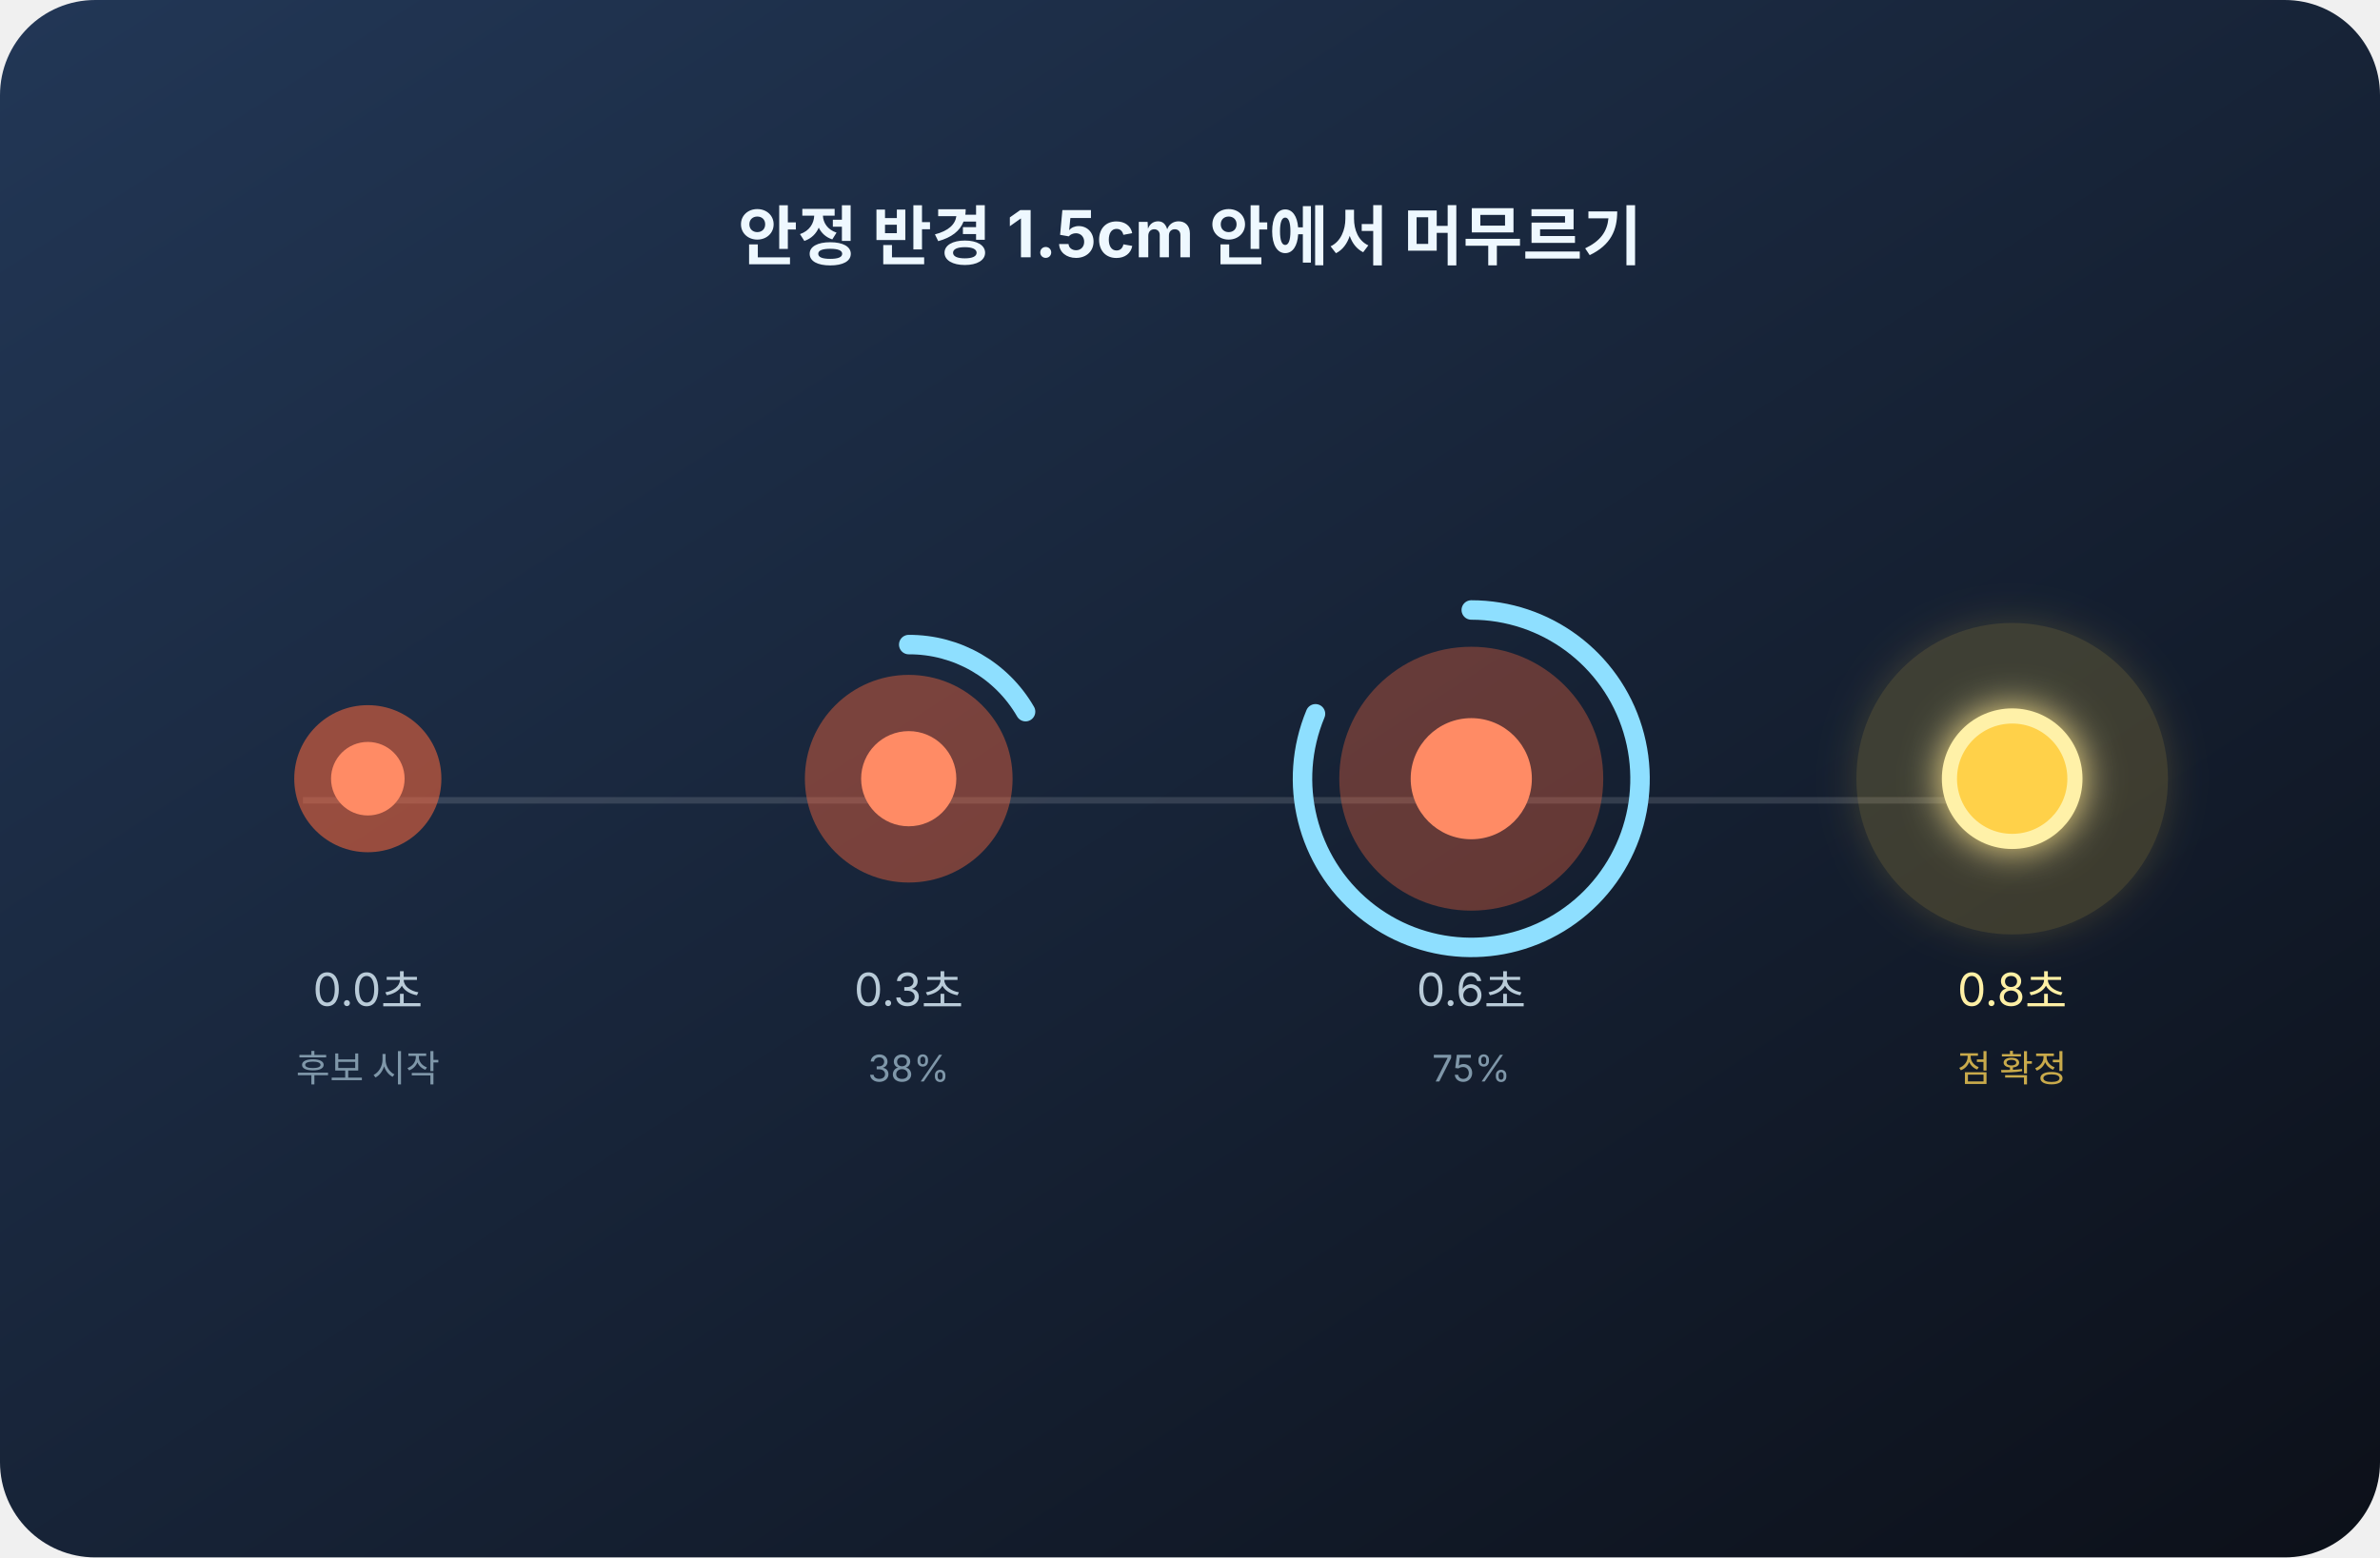
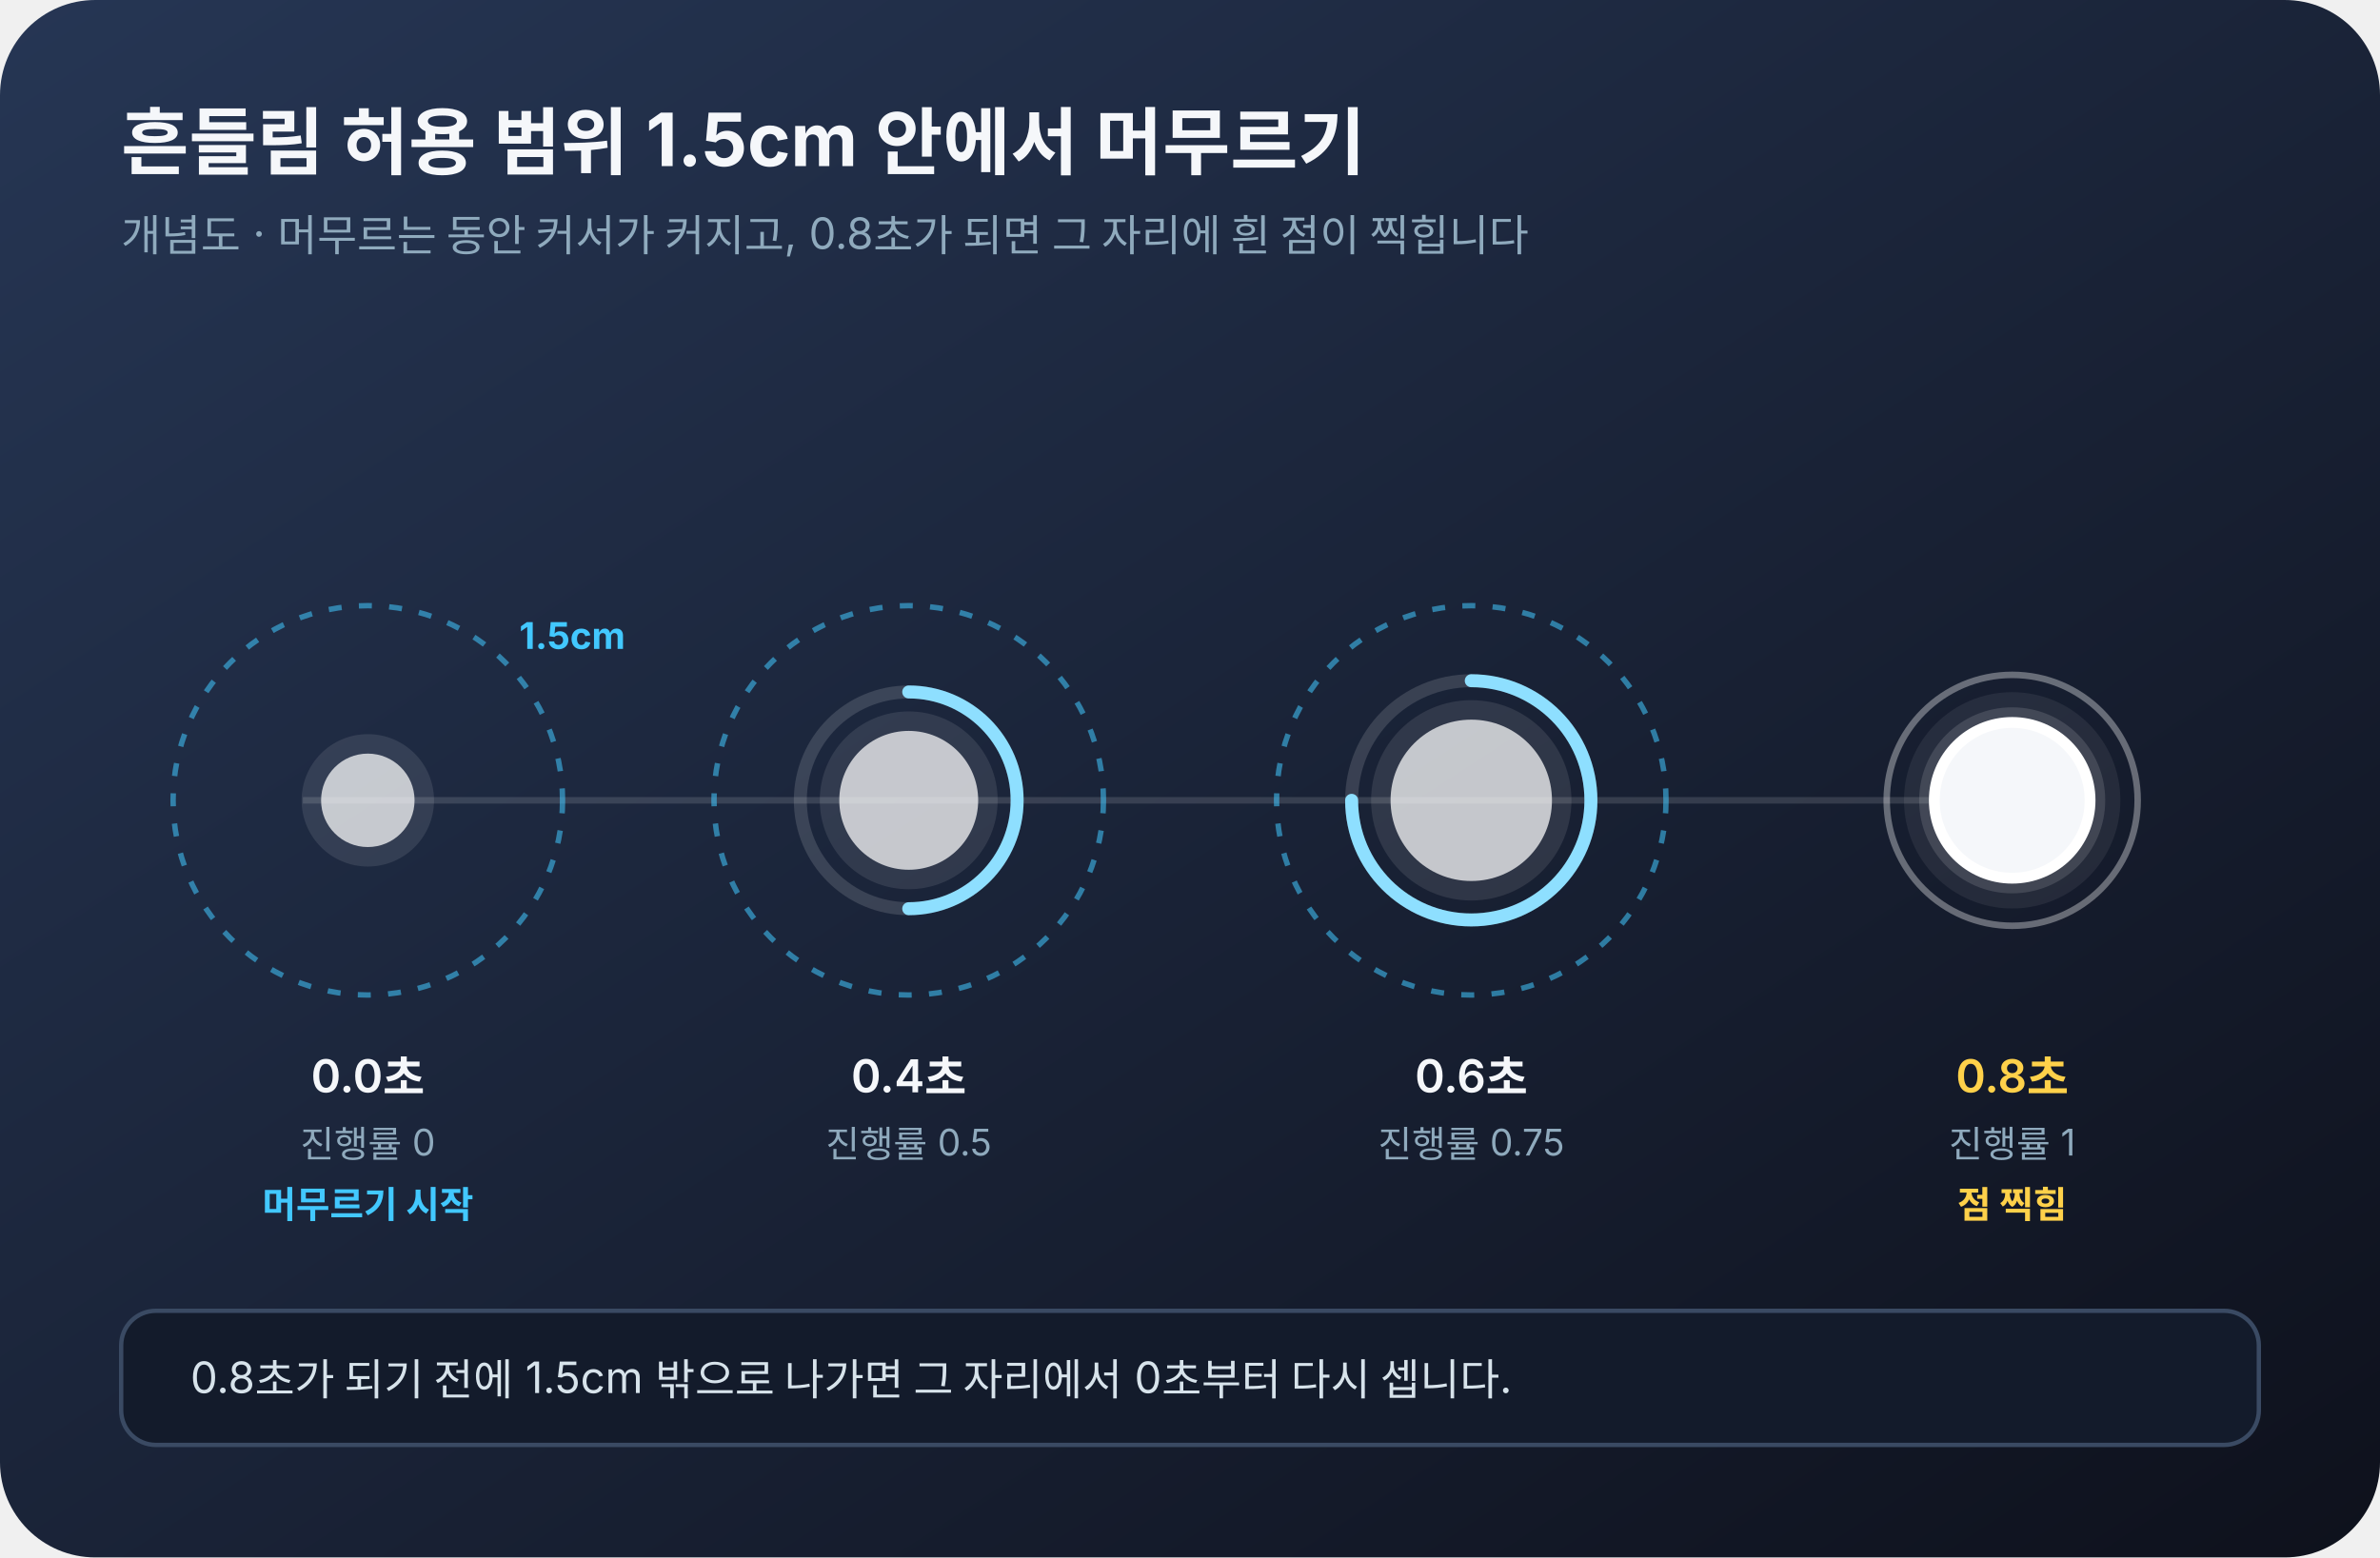
<svg xmlns="http://www.w3.org/2000/svg" width="1100" height="720" viewBox="0 0 1100 720" role="img" aria-labelledby="t d">
  <defs>
-     <linearGradient id="b" x1="0" y1="0" x2="1" y2="1">
-       <stop stop-color="#223756" />
-       <stop offset="1" stop-color="#0c1019" />
+     <linearGradient id="bg" x1="0" y1="0" x2="1" y2="1">
+       <stop stop-color="#263654" />
+       <stop offset="1" stop-color="#0e111c" />
    </linearGradient>
-     <filter id="g" x="-100%" y="-100%" width="300%" height="300%">
-       <feGaussianBlur stdDeviation="9" result="b" />
-       <feMerge>
-         <feMergeNode in="b" />
-         <feMergeNode in="SourceGraphic" />
-       </feMerge>
-     </filter>
+     <linearGradient id="glass" x1="0" y1="0" x2="1" y2="1">
+       <stop stop-color="#ffffff" stop-opacity=".22" />
+       <stop offset="1" stop-color="#8adfff" stop-opacity=".07" />
+     </linearGradient>
+     <marker id="head" viewBox="0 0 12 12" refX="9" refY="6" markerWidth="7" markerHeight="7" orient="auto-start-reverse">
+       <path d="M1 1 L11 6 L1 11 z" fill="#42c8ff" />
+     </marker>
+     <marker id="headw" viewBox="0 0 12 12" refX="9" refY="6" markerWidth="7" markerHeight="7" orient="auto-start-reverse">
+       <path d="M1 1 L11 6 L1 11 z" fill="#8faabd" />
+     </marker>
  </defs>
-   <rect width="1100" height="720" rx="44" fill="url(#b)" />
-   <path d="M140 370h820" stroke="#fff" stroke-opacity=".13" stroke-width="3" />
-   <g font-family="-apple-system,sans-serif" text-anchor="middle">
-     <g transform="translate(170 360)">
-       <circle r="34" fill="#ff6a3d" opacity=".55" />
-       <circle r="17" fill="#ff8b65" />
-       <text y="105" fill="#b9cbd8" font-size="21">0.0초</text>
-       <text y="140" fill="#7f97a9" font-size="17">후보 시작</text>
-     </g>
-     <g transform="translate(420 360)">
-       <circle r="48" fill="#ff6a3d" opacity=".42" />
-       <circle r="22" fill="#ff8b65" />
-       <path d="M0-62a62 62 0 0 1 54 31" fill="none" stroke="#8edfff" stroke-width="9" stroke-linecap="round" />
-       <text y="105" fill="#b9cbd8" font-size="21">0.3초</text>
-       <text y="140" fill="#7f97a9" font-size="17">38%</text>
-     </g>
-     <g transform="translate(680 360)">
-       <circle r="61" fill="#ff6a3d" opacity=".34" />
-       <circle r="28" fill="#ff8b65" />
-       <path d="M0-78a78 78 0 1 1-72 48" fill="none" stroke="#8edfff" stroke-width="9" stroke-linecap="round" />
-       <text y="105" fill="#b9cbd8" font-size="21">0.6초</text>
-       <text y="140" fill="#7f97a9" font-size="17">75%</text>
-     </g>
-     <g transform="translate(930 360)">
-       <circle r="72" fill="#ffd14a" opacity=".18" filter="url(#g)" />
-       <circle r="29" fill="#ffd14a" stroke="#fff1a8" stroke-width="7" filter="url(#g)" />
-       <text y="105" fill="#fff0a5" font-size="21">0.8초</text>
-       <text y="140" fill="#c9aa4b" font-size="17">점 확정</text>
-     </g>
-   </g>
-   <text x="550" y="120" text-anchor="middle" fill="#eef8ff" font-family="-apple-system,sans-serif" font-size="30" font-weight="700">안정 반경 1.5cm 안에서 머무르기</text>
+   <rect x="0" y="0" width="1100" height="720" rx="44" fill="url(#bg)" />
+   <text x="56" y="78" fill="#f5f7fa" font-family="-apple-system,'SF Pro Text','Apple SD Gothic Neo',sans-serif" font-size="34" font-weight="700" text-anchor="start">흔들림 허용 범위 1.5cm 안에서 머무르기</text>
+   <text x="56" y="116" fill="#8faabd" font-family="-apple-system,'SF Pro Text','Apple SD Gothic Neo',sans-serif" font-size="20" font-weight="400" text-anchor="start">개념도 · 머무르는 동안 커서가 커지고, 0.8초가 되면 그 자리에 흰 점이 찍힙니다</text>
+   <path d="M140 370h820" stroke="#ffffff" stroke-opacity=".13" stroke-width="3" />
+   <circle cx="170" cy="370" r="90" fill="none" stroke="#42c8ff" stroke-width="2.5" stroke-dasharray="6 8" opacity=".55" />
+   <circle cx="170.0" cy="370.0" r="30.6" fill="#ffffff" opacity=".10" />
+   <circle cx="170.0" cy="370.0" r="21.6" fill="#ffffff" opacity="0.72" />
+   <text x="170" y="505" fill="#f5f7fa" font-family="-apple-system,'SF Pro Text','Apple SD Gothic Neo',sans-serif" font-size="21" font-weight="600" text-anchor="middle">0.0초</text>
+   <text x="170" y="535" fill="#8faabd" font-family="-apple-system,'SF Pro Text','Apple SD Gothic Neo',sans-serif" font-size="17" font-weight="400" text-anchor="middle">진행률 0</text>
+   <text x="170" y="563" fill="#42c8ff" font-family="-apple-system,'SF Pro Text','Apple SD Gothic Neo',sans-serif" font-size="17" font-weight="650" text-anchor="middle">머무르기 시작</text>
+   <circle cx="420" cy="370" r="90" fill="none" stroke="#42c8ff" stroke-width="2.5" stroke-dasharray="6 8" opacity=".55" />
+   <circle cx="420.0" cy="370.0" r="41.1" fill="#ffffff" opacity=".10" />
+   <circle cx="420.0" cy="370.0" r="32.1" fill="#ffffff" opacity="0.72" />
+   <circle cx="420" cy="370" r="50.1" fill="none" stroke="#ffffff" stroke-width="6" opacity=".14" />
+   <path d="M420.0 319.9 A50.1 50.1 0 0 1 420.0 420.1" fill="none" stroke="#8edfff" stroke-width="6" stroke-linecap="round" />
+   <text x="420" y="505" fill="#f5f7fa" font-family="-apple-system,'SF Pro Text','Apple SD Gothic Neo',sans-serif" font-size="21" font-weight="600" text-anchor="middle">0.4초</text>
+   <text x="420" y="535" fill="#8faabd" font-family="-apple-system,'SF Pro Text','Apple SD Gothic Neo',sans-serif" font-size="17" font-weight="400" text-anchor="middle">진행률 0.5</text>
+   <circle cx="680" cy="370" r="90" fill="none" stroke="#42c8ff" stroke-width="2.5" stroke-dasharray="6 8" opacity=".55" />
+   <circle cx="680.0" cy="370.0" r="46.3" fill="#ffffff" opacity=".10" />
+   <circle cx="680.0" cy="370.0" r="37.3" fill="#ffffff" opacity="0.72" />
+   <circle cx="680" cy="370" r="55.3" fill="none" stroke="#ffffff" stroke-width="6" opacity=".14" />
+   <path d="M680.0 314.7 A55.3 55.3 0 1 1 624.7 370.0" fill="none" stroke="#8edfff" stroke-width="6" stroke-linecap="round" />
+   <text x="680" y="505" fill="#f5f7fa" font-family="-apple-system,'SF Pro Text','Apple SD Gothic Neo',sans-serif" font-size="21" font-weight="600" text-anchor="middle">0.6초</text>
+   <text x="680" y="535" fill="#8faabd" font-family="-apple-system,'SF Pro Text','Apple SD Gothic Neo',sans-serif" font-size="17" font-weight="400" text-anchor="middle">진행률 0.75</text>
+   <circle cx="930.0" cy="370.0" r="50" fill="#ffffff" opacity=".07" />
+   <circle cx="930.0" cy="370.0" r="43" fill="#ffffff" opacity=".13" />
+   <circle cx="930.0" cy="370.0" r="36" fill="#f5f7fa" stroke="#ffffff" stroke-width="5" opacity="1.00" />
+   <circle cx="930" cy="370" r="58" fill="none" stroke="#ffffff" stroke-width="3" opacity=".35" />
+   <text x="930" y="505" fill="#ffd14a" font-family="-apple-system,'SF Pro Text','Apple SD Gothic Neo',sans-serif" font-size="21" font-weight="600" text-anchor="middle">0.8초</text>
+   <text x="930" y="535" fill="#8faabd" font-family="-apple-system,'SF Pro Text','Apple SD Gothic Neo',sans-serif" font-size="17" font-weight="400" text-anchor="middle">진행률 1</text>
+   <text x="930" y="563" fill="#ffd14a" font-family="-apple-system,'SF Pro Text','Apple SD Gothic Neo',sans-serif" font-size="17" font-weight="650" text-anchor="middle">점 찍힘</text>
+   <text x="240" y="300" fill="#42c8ff" font-family="-apple-system,'SF Pro Text','Apple SD Gothic Neo',sans-serif" font-size="17" font-weight="650" text-anchor="start">1.5cm</text>
+   <rect x="56" y="606" width="988" height="62" rx="16" fill="#131b2b" stroke="#3a4a63" stroke-width="2" />
+   <text x="88" y="644" fill="#d7e3eb" font-family="-apple-system,'SF Pro Text','Apple SD Gothic Neo',sans-serif" font-size="20" font-weight="400" text-anchor="start">0.8초가 되기 전에 1.5cm 밖으로 나가면 그 자리에서 0초부터 다시 셉니다.</text>
</svg>
